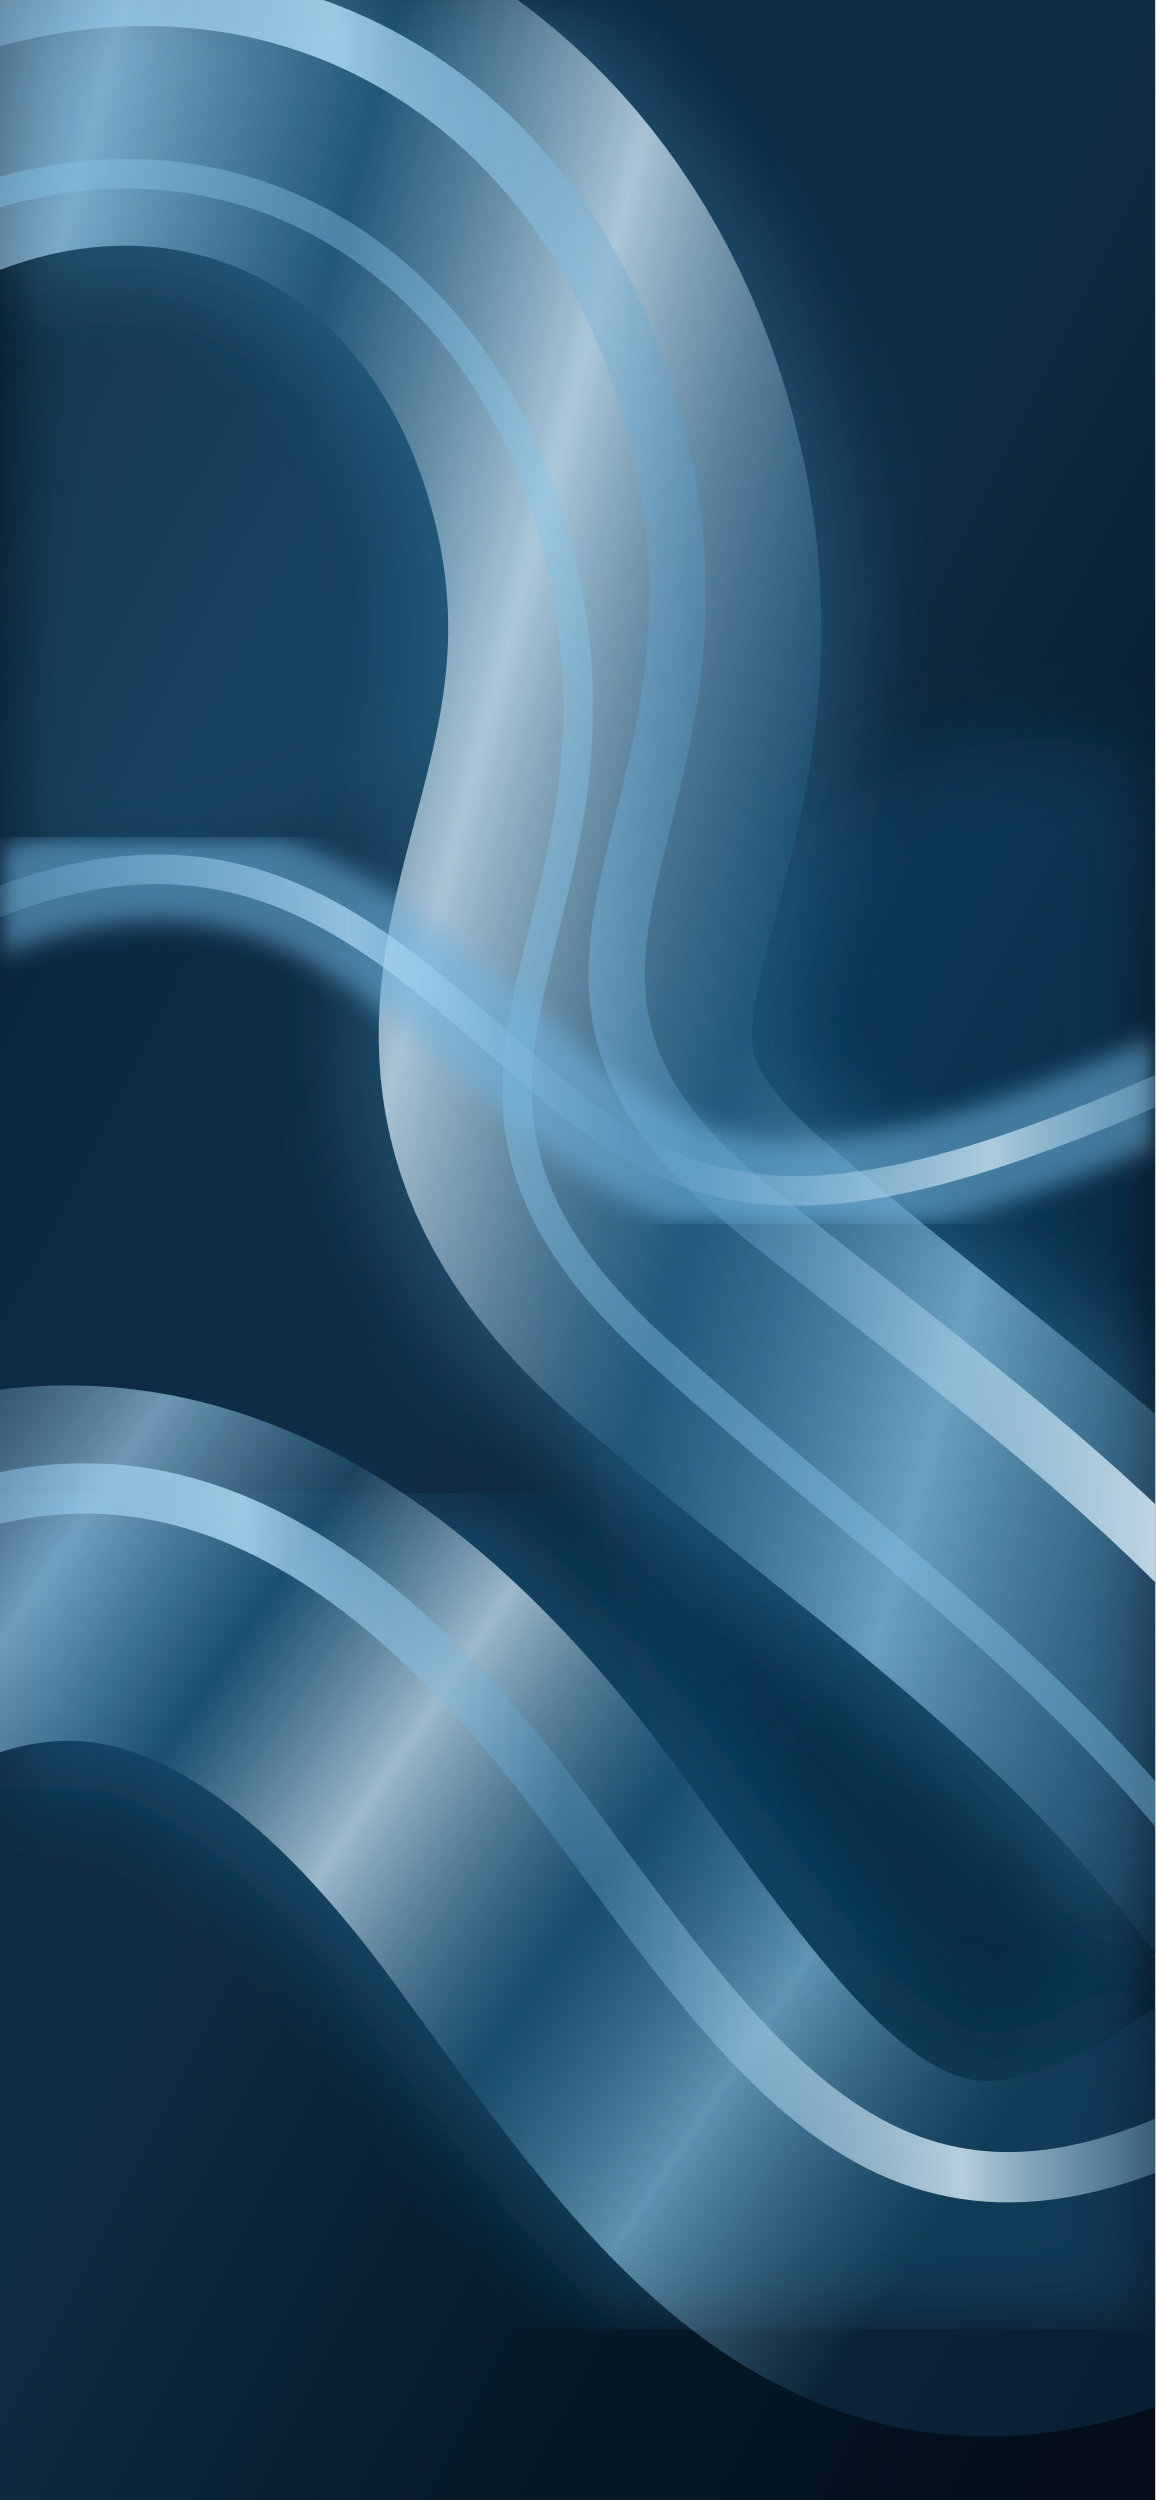
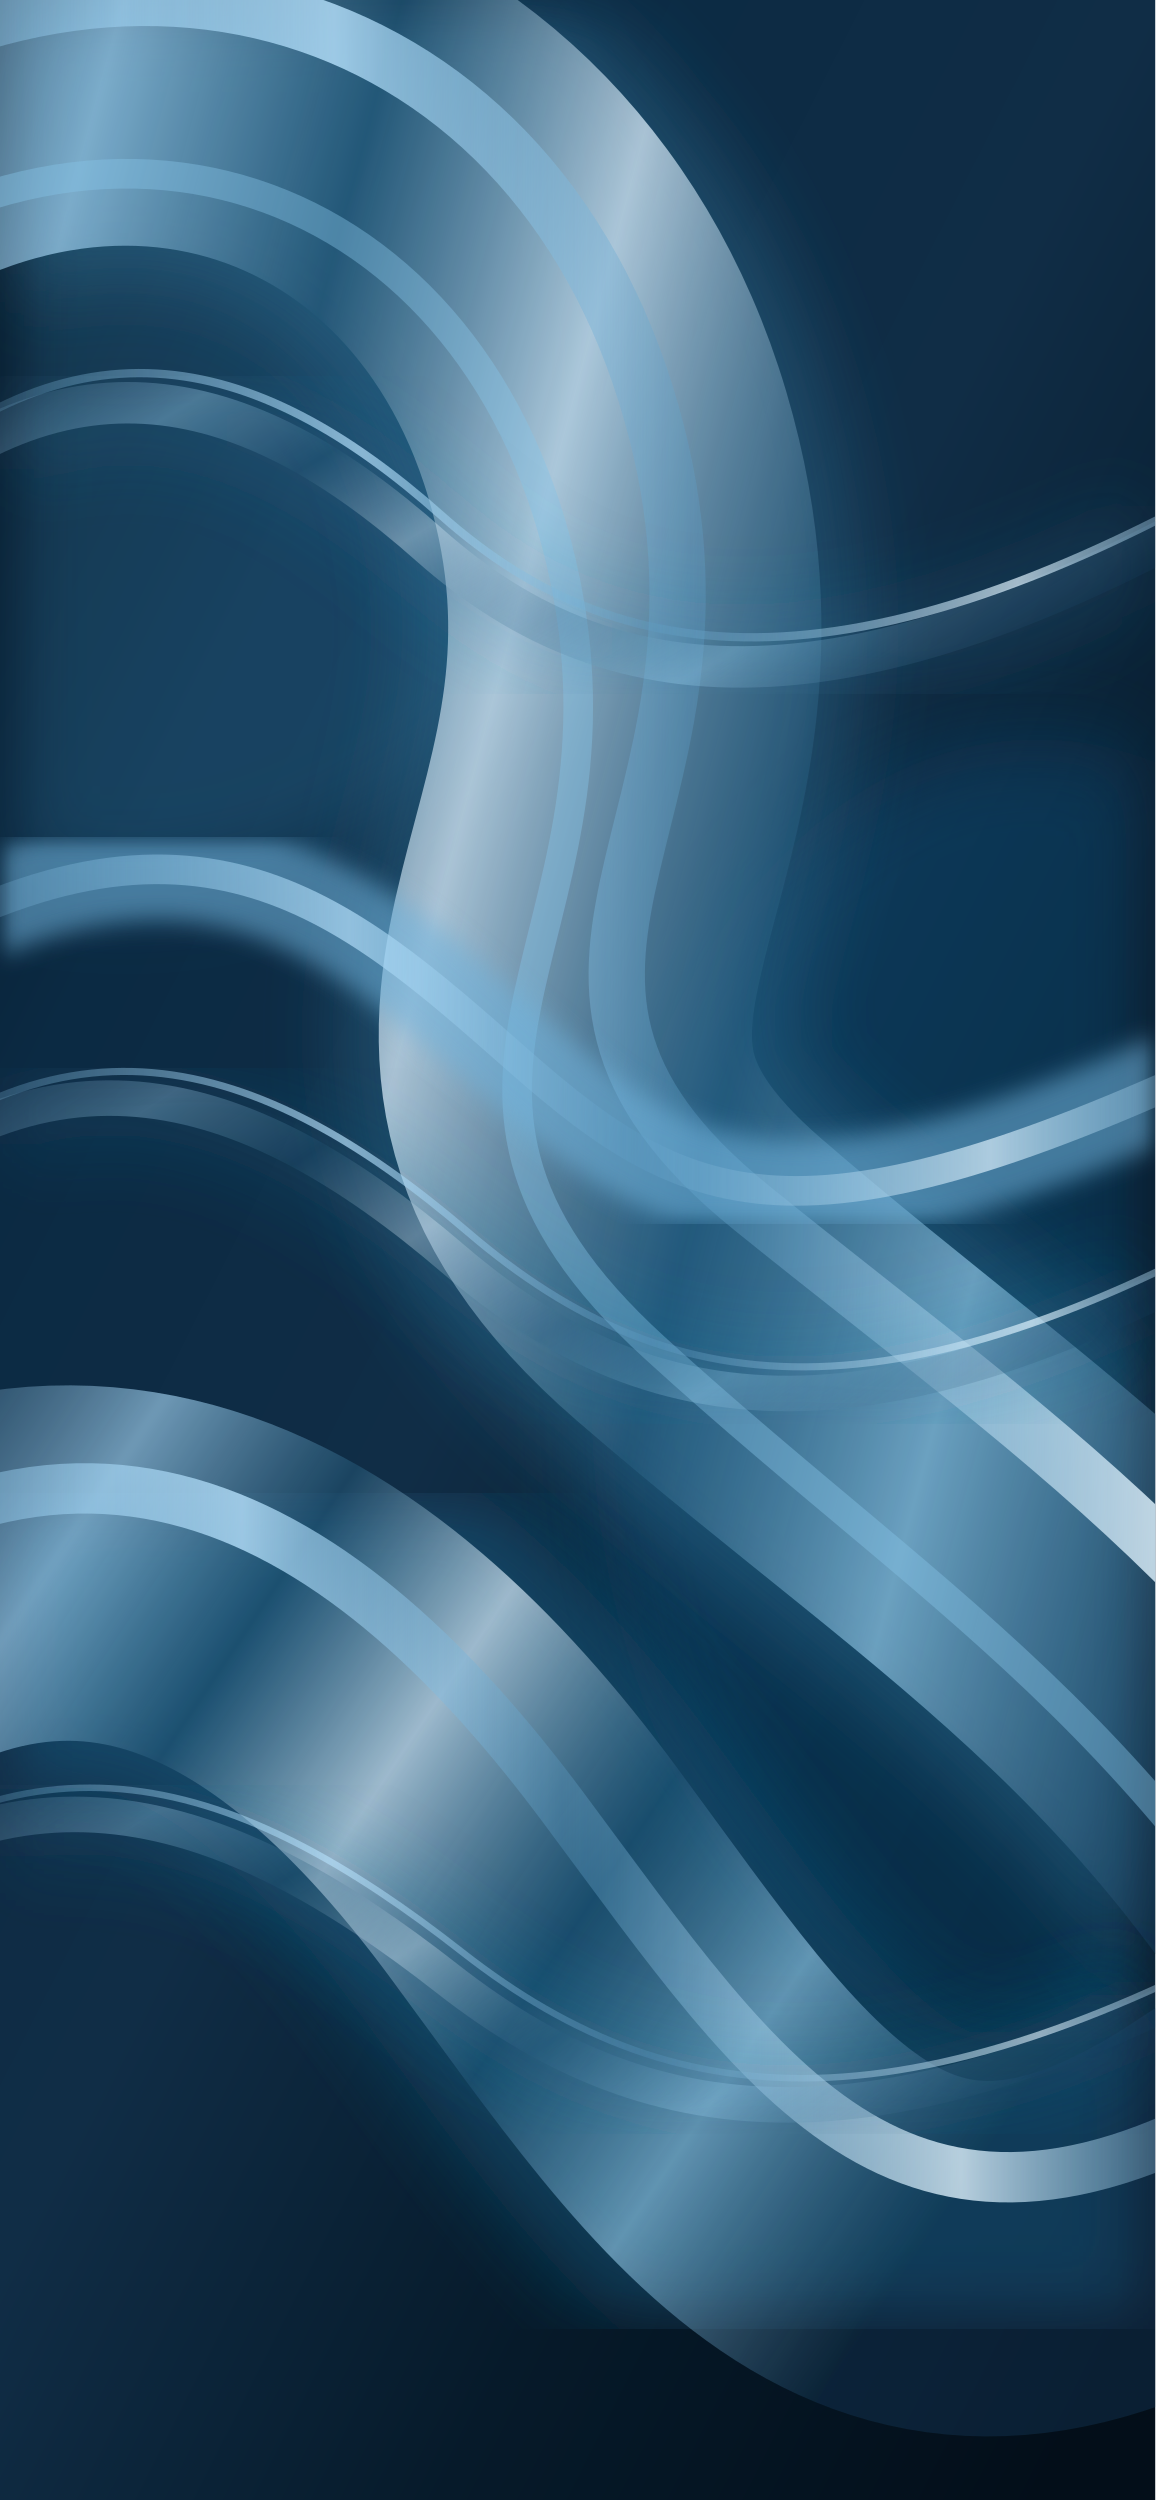
<svg xmlns="http://www.w3.org/2000/svg" viewBox="0 0 390 844" preserveAspectRatio="xMidYMid slice">
  <defs>
    <linearGradient id="base" x1="0" y1="0" x2=".9" y2="1">
      <stop offset="0" stop-color="#04121f" />
      <stop offset=".25" stop-color="#0b2a43" />
      <stop offset=".5" stop-color="#102d46" />
      <stop offset=".74" stop-color="#061a2a" />
      <stop offset="1" stop-color="#030e19" />
    </linearGradient>
    <linearGradient id="ribbon" x1="0" y1="0" x2="1" y2=".3">
      <stop offset="0" stop-color="#173c59" stop-opacity=".26" />
      <stop offset=".22" stop-color="#a4d5f4" stop-opacity=".74" />
      <stop offset=".36" stop-color="#235777" stop-opacity=".64" />
      <stop offset=".5" stop-color="#e0f2ff" stop-opacity=".78" />
      <stop offset=".67" stop-color="#2b6285" stop-opacity=".44" />
      <stop offset=".82" stop-color="#9bd1f0" stop-opacity=".68" />
      <stop offset="1" stop-color="#174263" stop-opacity=".4" />
    </linearGradient>
    <linearGradient id="shine" x1="0" y1="0" x2="1" y2="0">
      <stop offset="0" stop-color="#72b8e2" stop-opacity="0" />
      <stop offset=".35" stop-color="#b9e4ff" stop-opacity=".88" />
      <stop offset=".55" stop-color="#5e9fc8" stop-opacity=".36" />
      <stop offset=".8" stop-color="#e1f4ff" stop-opacity=".9" />
      <stop offset="1" stop-color="#72b8e2" stop-opacity="0" />
    </linearGradient>
    <filter id="blur">
      <feGaussianBlur stdDeviation="14" />
    </filter>
    <filter id="glow">
      <feGaussianBlur stdDeviation="4" />
    </filter>
  </defs>
  <rect width="390" height="844" fill="url(#base)" />
  <ellipse cx="42" cy="120" rx="170" ry="180" fill="#347da7" opacity=".3" filter="url(#blur)" />
  <ellipse cx="350" cy="470" rx="150" ry="220" fill="#0e507a" opacity=".42" filter="url(#blur)" />
  <path d="M-110 92 C8 -30 164 12 205 150 S132 342 236 432 S425 566 500 722" fill="none" stroke="#3985b1" stroke-opacity=".36" stroke-width="148" filter="url(#blur)" />
  <path d="M-110 92 C8 -30 164 12 205 150 S132 342 236 432 S425 566 500 722" fill="none" stroke="url(#ribbon)" stroke-width="126" stroke-linecap="round" opacity=".92" />
  <path d="M-104 64 C22 -48 174 -8 218 133 S150 324 254 408 S442 545 514 695" fill="none" stroke="url(#shine)" stroke-width="19" stroke-linecap="round" opacity=".9" />
  <path d="M-96 125 C18 10 154 54 188 184 S119 362 221 455 S399 585 480 748" fill="none" stroke="#85c4e8" stroke-opacity=".42" stroke-width="10" stroke-linecap="round" />
  <path d="M-110 596 C15 470 112 540 180 632 S300 812 420 730" fill="none" stroke="#1e6a94" stroke-opacity=".44" stroke-width="150" filter="url(#blur)" />
  <path d="M-110 596 C15 470 112 540 180 632 S300 812 420 730" fill="none" stroke="url(#ribbon)" stroke-width="120" stroke-linecap="round" opacity=".86" />
  <path d="M-104 570 C22 444 120 516 190 610 S306 780 430 704" fill="none" stroke="url(#shine)" stroke-width="17" stroke-linecap="round" opacity=".88" />
  <path d="M-50 330 C64 258 116 306 175 358 S272 426 430 350" fill="none" stroke="#6fb2dc" stroke-opacity=".56" stroke-width="34" filter="url(#glow)" />
  <path d="M-50 330 C64 258 116 306 175 358 S272 426 430 350" fill="none" stroke="url(#shine)" stroke-width="10" stroke-linecap="round" opacity=".74" />
+   <g id="satin-crease-detail" fill="none" stroke-linecap="round" stroke-linejoin="round">
+     <path d="M-54 185 C18 112 82 128 145 184 S291 246 438 157" stroke="#3a82ab" stroke-opacity=".22" stroke-width="28" filter="url(#blur)" />
+     <path d="M-54 185 C18 112 82 128 145 184 S291 246 438 157" stroke="url(#ribbon)" stroke-width="14" opacity=".48" />
+     <path d="M-50 175 C22 102 86 118 149 174 S295 236 442 147" stroke="url(#shine)" stroke-width="2.8" opacity=".78" />
+     <path d="M-66 423 C12 342 83 365 153 425 S301 492 444 407" stroke="#2d7199" stroke-opacity=".24" stroke-width="24" filter="url(#blur)" />
+     <path d="M-66 423 C12 342 83 365 153 425 S301 492 444 407" stroke="url(#ribbon)" stroke-width="12" opacity=".42" />
+     <path d="M-61 414 C17 333 88 356 158 416 S306 483 449 398" stroke="url(#shine)" stroke-width="2.4" opacity=".76" />
+     <path d="M-78 660 C4 583 77 610 151 668 S307 731 454 644" stroke="#27688e" stroke-opacity=".24" stroke-width="26" filter="url(#blur)" />
+     <path d="M-78 660 C4 583 77 610 151 668 S307 731 454 644" stroke="url(#ribbon)" stroke-width="12" opacity=".42" />
+     <path d="M-73 651 C9 574 82 601 156 659 S312 722 459 635" stroke="url(#shine)" stroke-width="2.2" opacity=".68" />
+   </g>
</svg>
